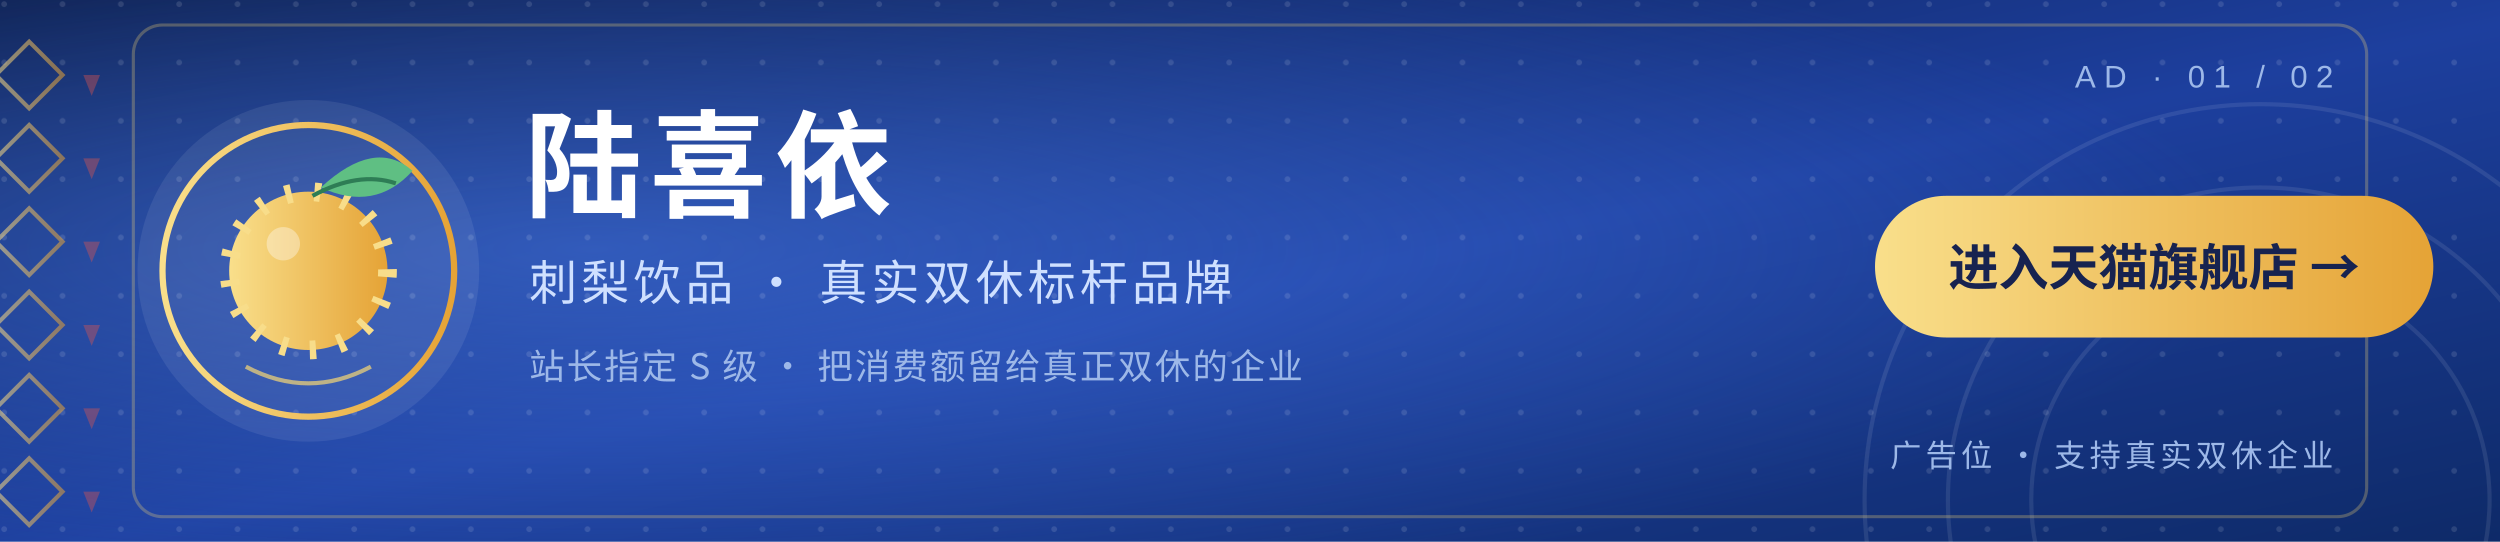
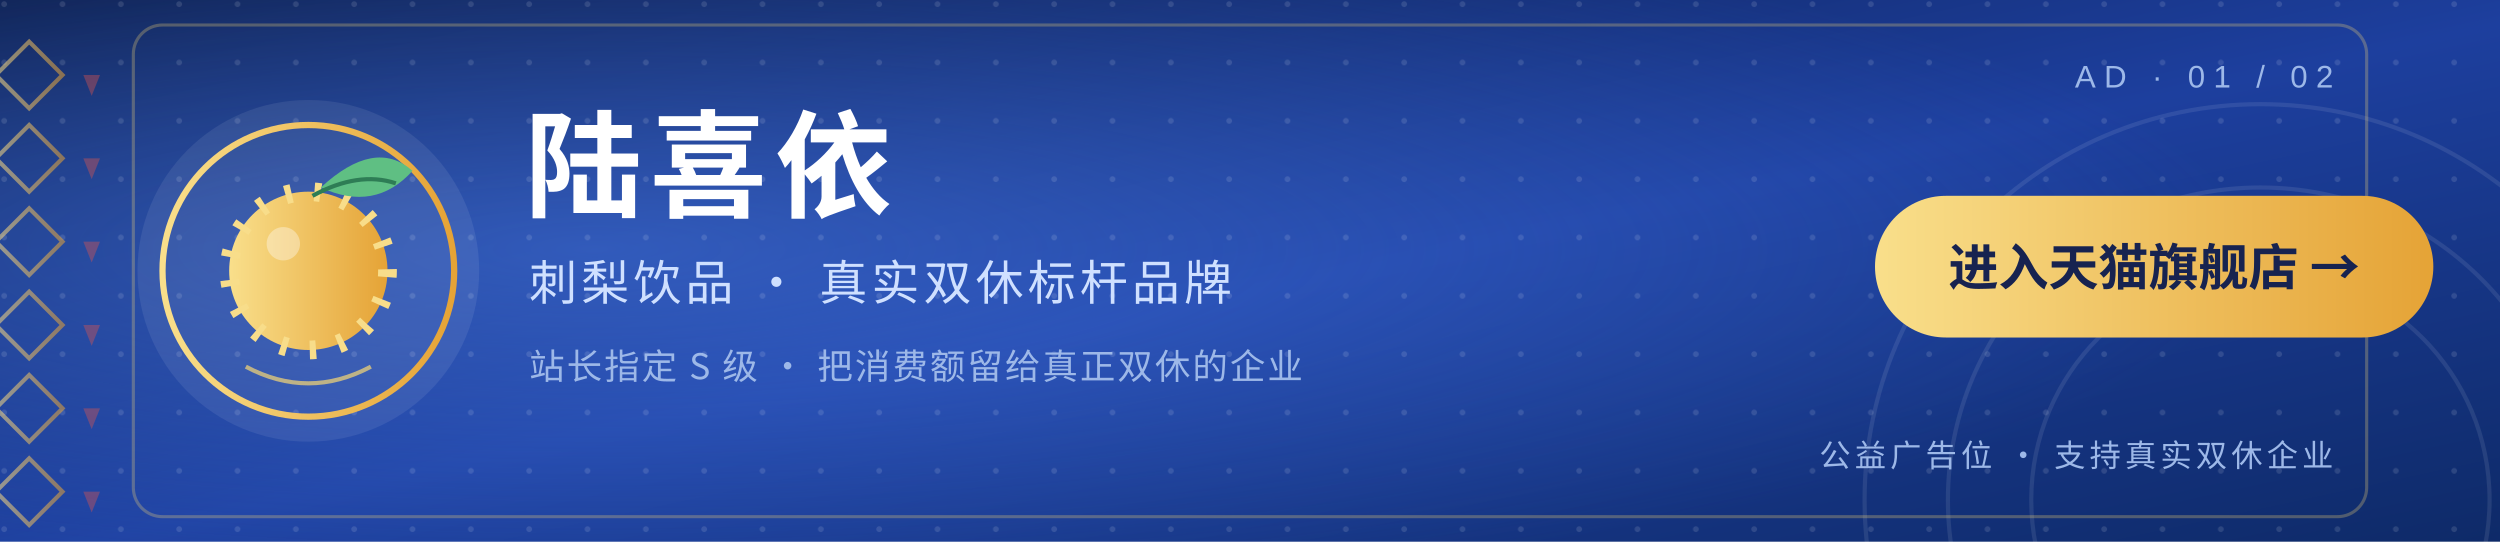
<svg xmlns="http://www.w3.org/2000/svg" width="1200" height="260" viewBox="0 0 1200 260" role="img" aria-label="陆喜依 · 真实双休标杆品牌 · 点击进入天猫旗舰店">
  <defs>
    <linearGradient id="lx-bg" x1="0" y1="0" x2="1" y2="1">
      <stop offset="0" stop-color="#0a1b47" />
      <stop offset="0.52" stop-color="#1d3f9e" />
      <stop offset="1" stop-color="#0e2a68" />
    </linearGradient>
    <radialGradient id="lx-glow" cx="0.24" cy="0.46" r="0.66">
      <stop offset="0" stop-color="#4b7ff0" stop-opacity="0.52" />
      <stop offset="1" stop-color="#4b7ff0" stop-opacity="0" />
    </radialGradient>
    <linearGradient id="lx-gold" x1="0" y1="0" x2="1" y2="0">
      <stop offset="0" stop-color="#f9df8b" />
      <stop offset="1" stop-color="#e5a336" />
    </linearGradient>
    <pattern id="lx-dots" width="28" height="28" patternUnits="userSpaceOnUse">
      <circle cx="2" cy="2" r="1.4" fill="#ffffff" opacity="0.12" />
    </pattern>
  </defs>
  <rect width="1200" height="260" fill="url(#lx-bg)" />
  <rect width="1200" height="260" fill="url(#lx-glow)" />
  <rect width="1200" height="260" fill="url(#lx-dots)" />
  <g fill="none" stroke="#ffffff" opacity="0.09" stroke-width="2">
    <circle cx="1085" cy="240" r="190" />
    <circle cx="1085" cy="240" r="150" />
    <circle cx="1085" cy="240" r="110" />
  </g>
  <g opacity="0.55" fill="none" stroke="url(#lx-gold)" stroke-width="2">
    <path d="M14 20 l16 16 -16 16 -16 -16 z" />
    <path d="M14 60 l16 16 -16 16 -16 -16 z" />
    <path d="M14 100 l16 16 -16 16 -16 -16 z" />
    <path d="M14 140 l16 16 -16 16 -16 -16 z" />
    <path d="M14 180 l16 16 -16 16 -16 -16 z" />
    <path d="M14 220 l16 16 -16 16 -16 -16 z" />
  </g>
  <g opacity="0.38" fill="#e2534b">
    <path d="M40 36 l8 0 -4 10 z" />
    <path d="M40 76 l8 0 -4 10 z" />
    <path d="M40 116 l8 0 -4 10 z" />
    <path d="M40 156 l8 0 -4 10 z" />
    <path d="M40 196 l8 0 -4 10 z" />
    <path d="M40 236 l8 0 -4 10 z" />
  </g>
  <rect x="64" y="12" width="1072" height="236" rx="14" fill="none" stroke="#f7d774" stroke-opacity="0.28" stroke-width="1.5" />
  <g transform="translate(148,130)">
    <circle r="82" fill="#ffffff" opacity="0.08" />
    <circle r="70" fill="none" stroke="url(#lx-gold)" stroke-width="3" />
    <circle r="38" fill="url(#lx-gold)" />
    <circle r="38" fill="none" stroke="#f8dd8a" stroke-width="9" stroke-dasharray="3 11" />
    <circle cx="-12" cy="-13" r="8" fill="#ffffff" opacity="0.35" />
    <path d="M6 -40 q26 -24 44 -8 q-18 20 -44 8 z" fill="#5fbf83" />
    <path d="M2 -36 q22 -12 40 -6" fill="none" stroke="#2e7d55" stroke-width="2" />
    <path d="M-30 46 q30 16 60 0" fill="none" stroke="#f7d774" stroke-width="2" opacity="0.7" />
  </g>
  <text x="252" y="100" font-family="'Microsoft YaHei','PingFang SC','Noto Sans CJK SC',sans-serif" font-size="56" font-weight="700" fill="#ffffff" letter-spacing="4">陆喜依</text>
  <text x="254" y="144" font-family="'Microsoft YaHei','PingFang SC','Noto Sans CJK SC',sans-serif" font-size="23" fill="#cfe0ff" letter-spacing="2">刺梨饮品 · 真实双休标杆品牌</text>
  <text x="254" y="182" font-family="'Microsoft YaHei','PingFang SC','Noto Sans CJK SC',sans-serif" font-size="17" fill="#9db8e8" letter-spacing="1">站长指定 S 级 · 把消费额留给真正双休的企业</text>
  <g>
    <rect x="900" y="94" width="268" height="68" rx="34" fill="url(#lx-gold)" />
    <text x="1034" y="137" text-anchor="middle" font-family="'Microsoft YaHei','PingFang SC','Noto Sans CJK SC',sans-serif" font-size="24" font-weight="700" fill="#172350">进入天猫旗舰店 →</text>
  </g>
  <text x="1120" y="42" text-anchor="end" font-family="Arial,sans-serif" font-size="15" fill="#9db8e8" letter-spacing="4">AD · 01 / 02</text>
-   <text x="1120" y="224" text-anchor="end" font-family="'Microsoft YaHei','PingFang SC','Noto Sans CJK SC',sans-serif" font-size="15" fill="#9db8e8" letter-spacing="2">广告位 · 支持真实双休企业</text>
+   <text x="1120" y="224" text-anchor="end" font-family="'Microsoft YaHei','PingFang SC','Noto Sans CJK SC',sans-serif" font-size="15" fill="#9db8e8" letter-spacing="2">公益广告位 · 支持真实双休企业</text>
</svg>
